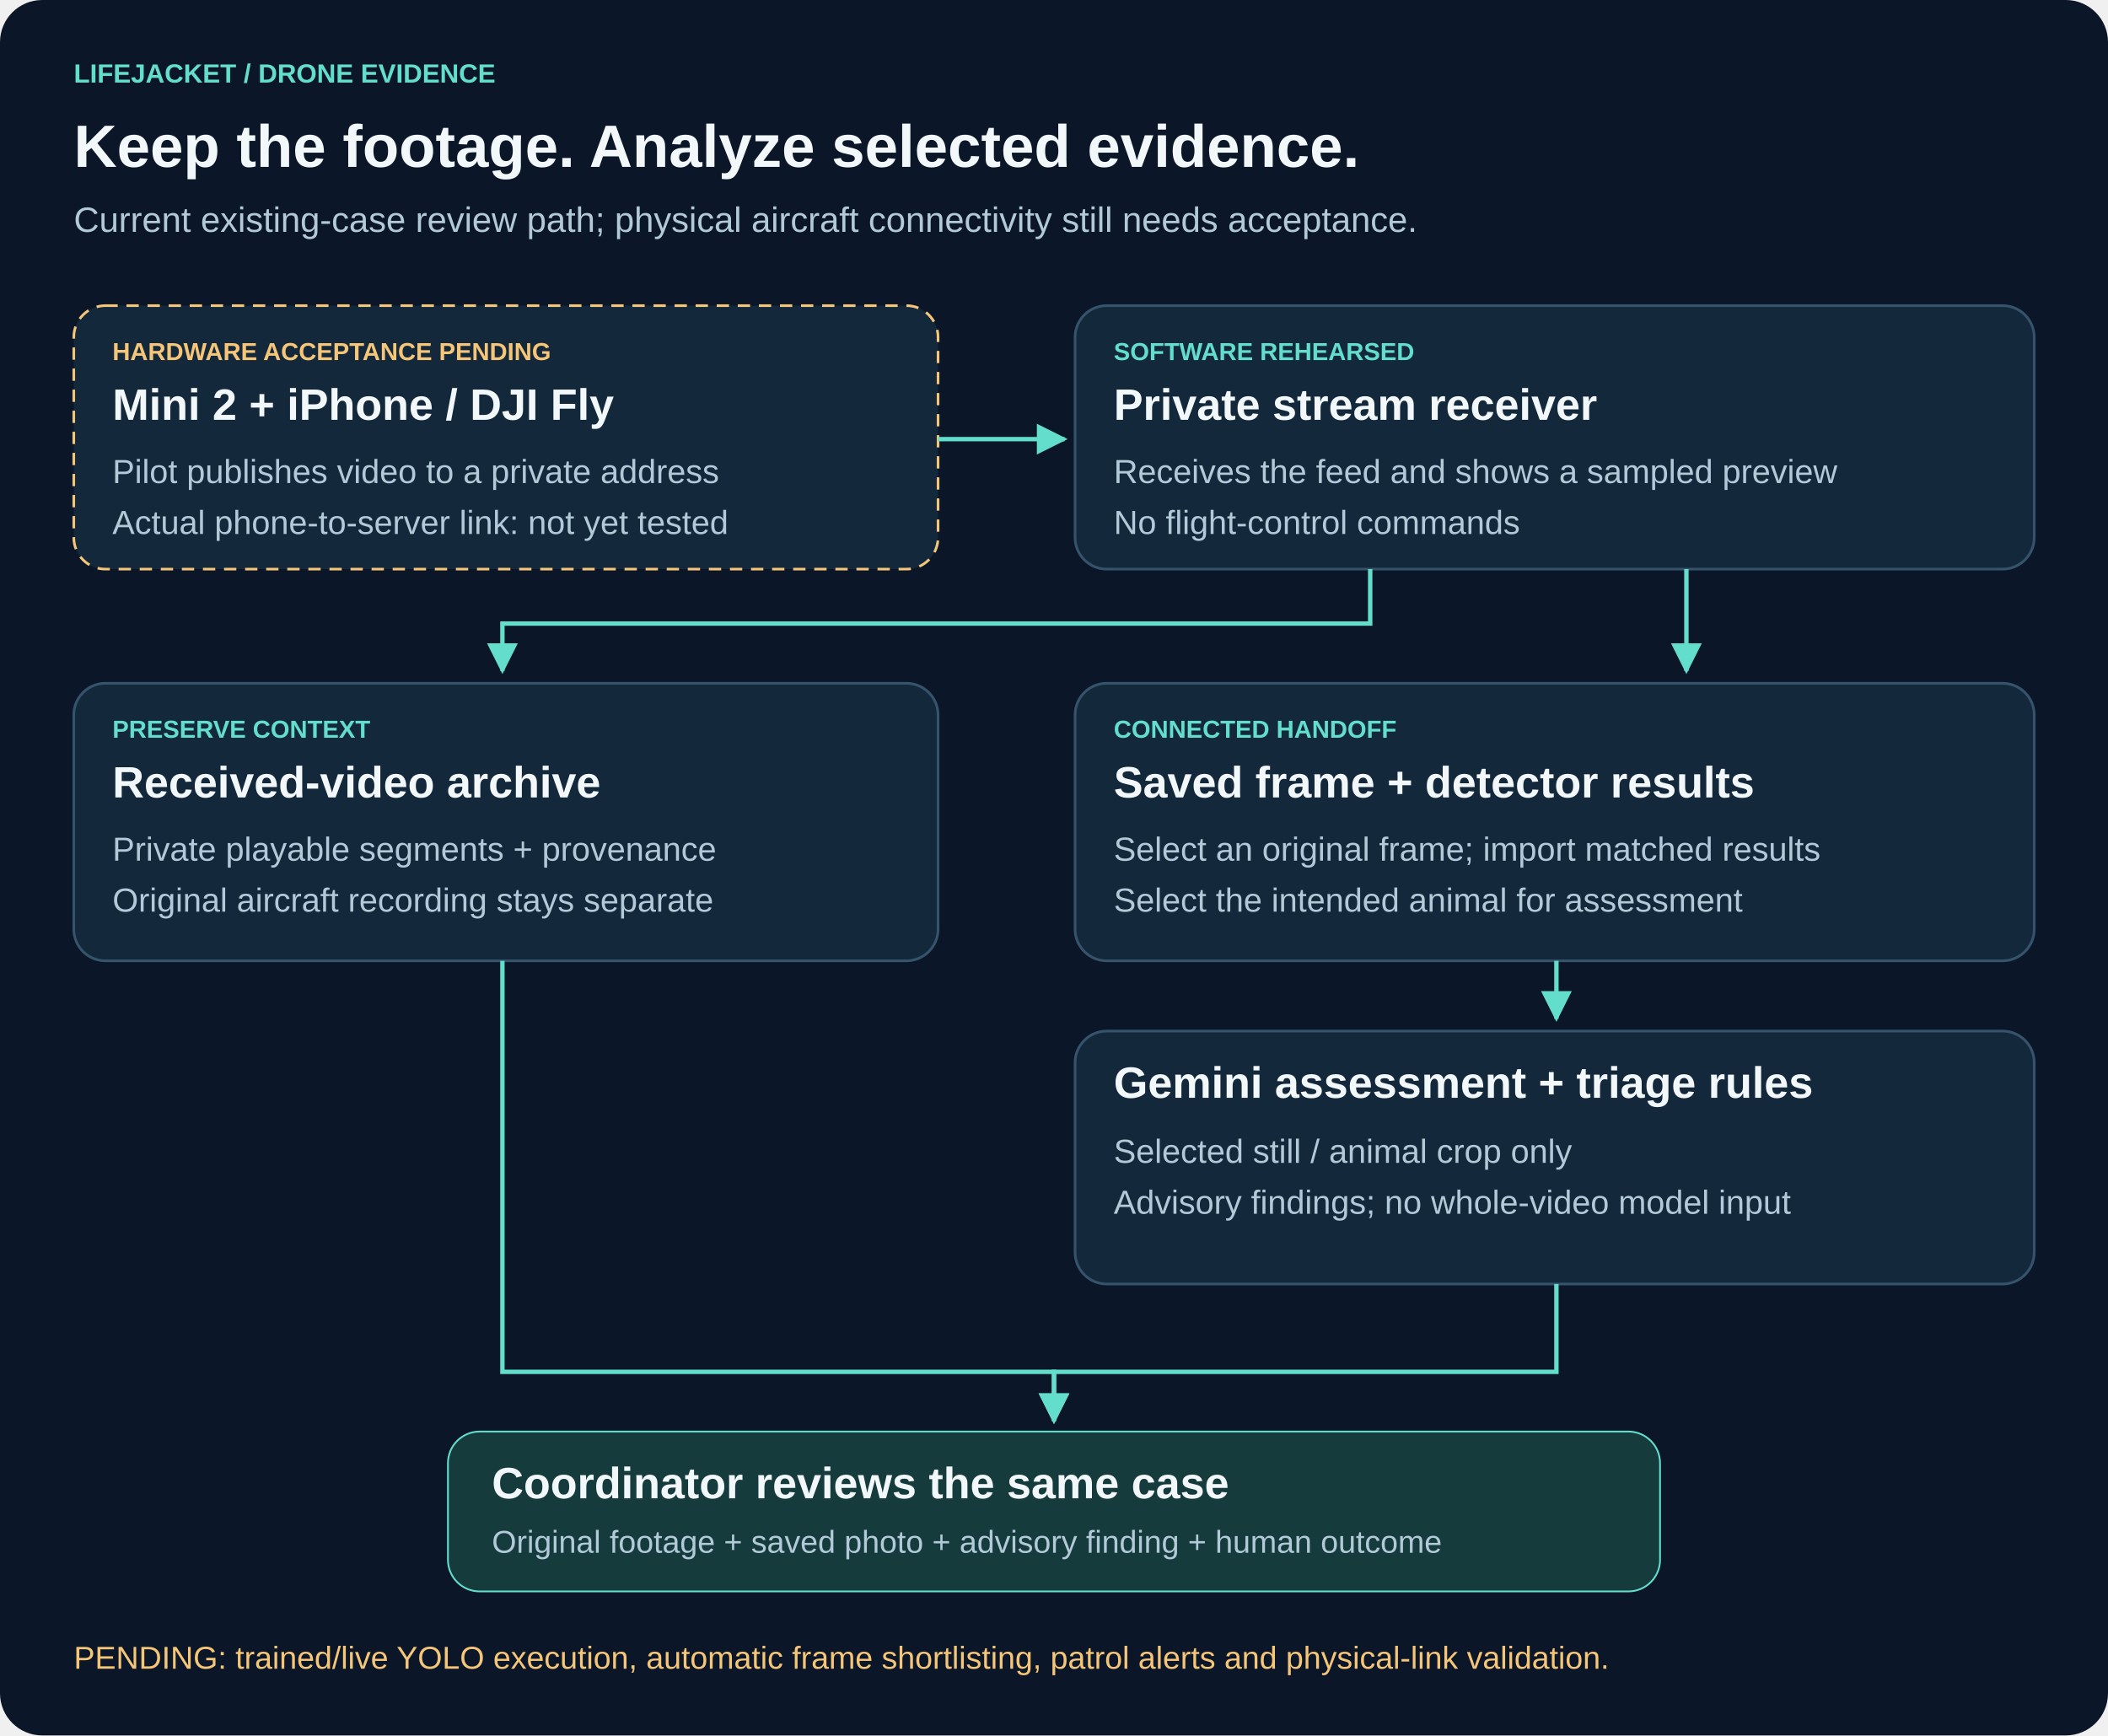
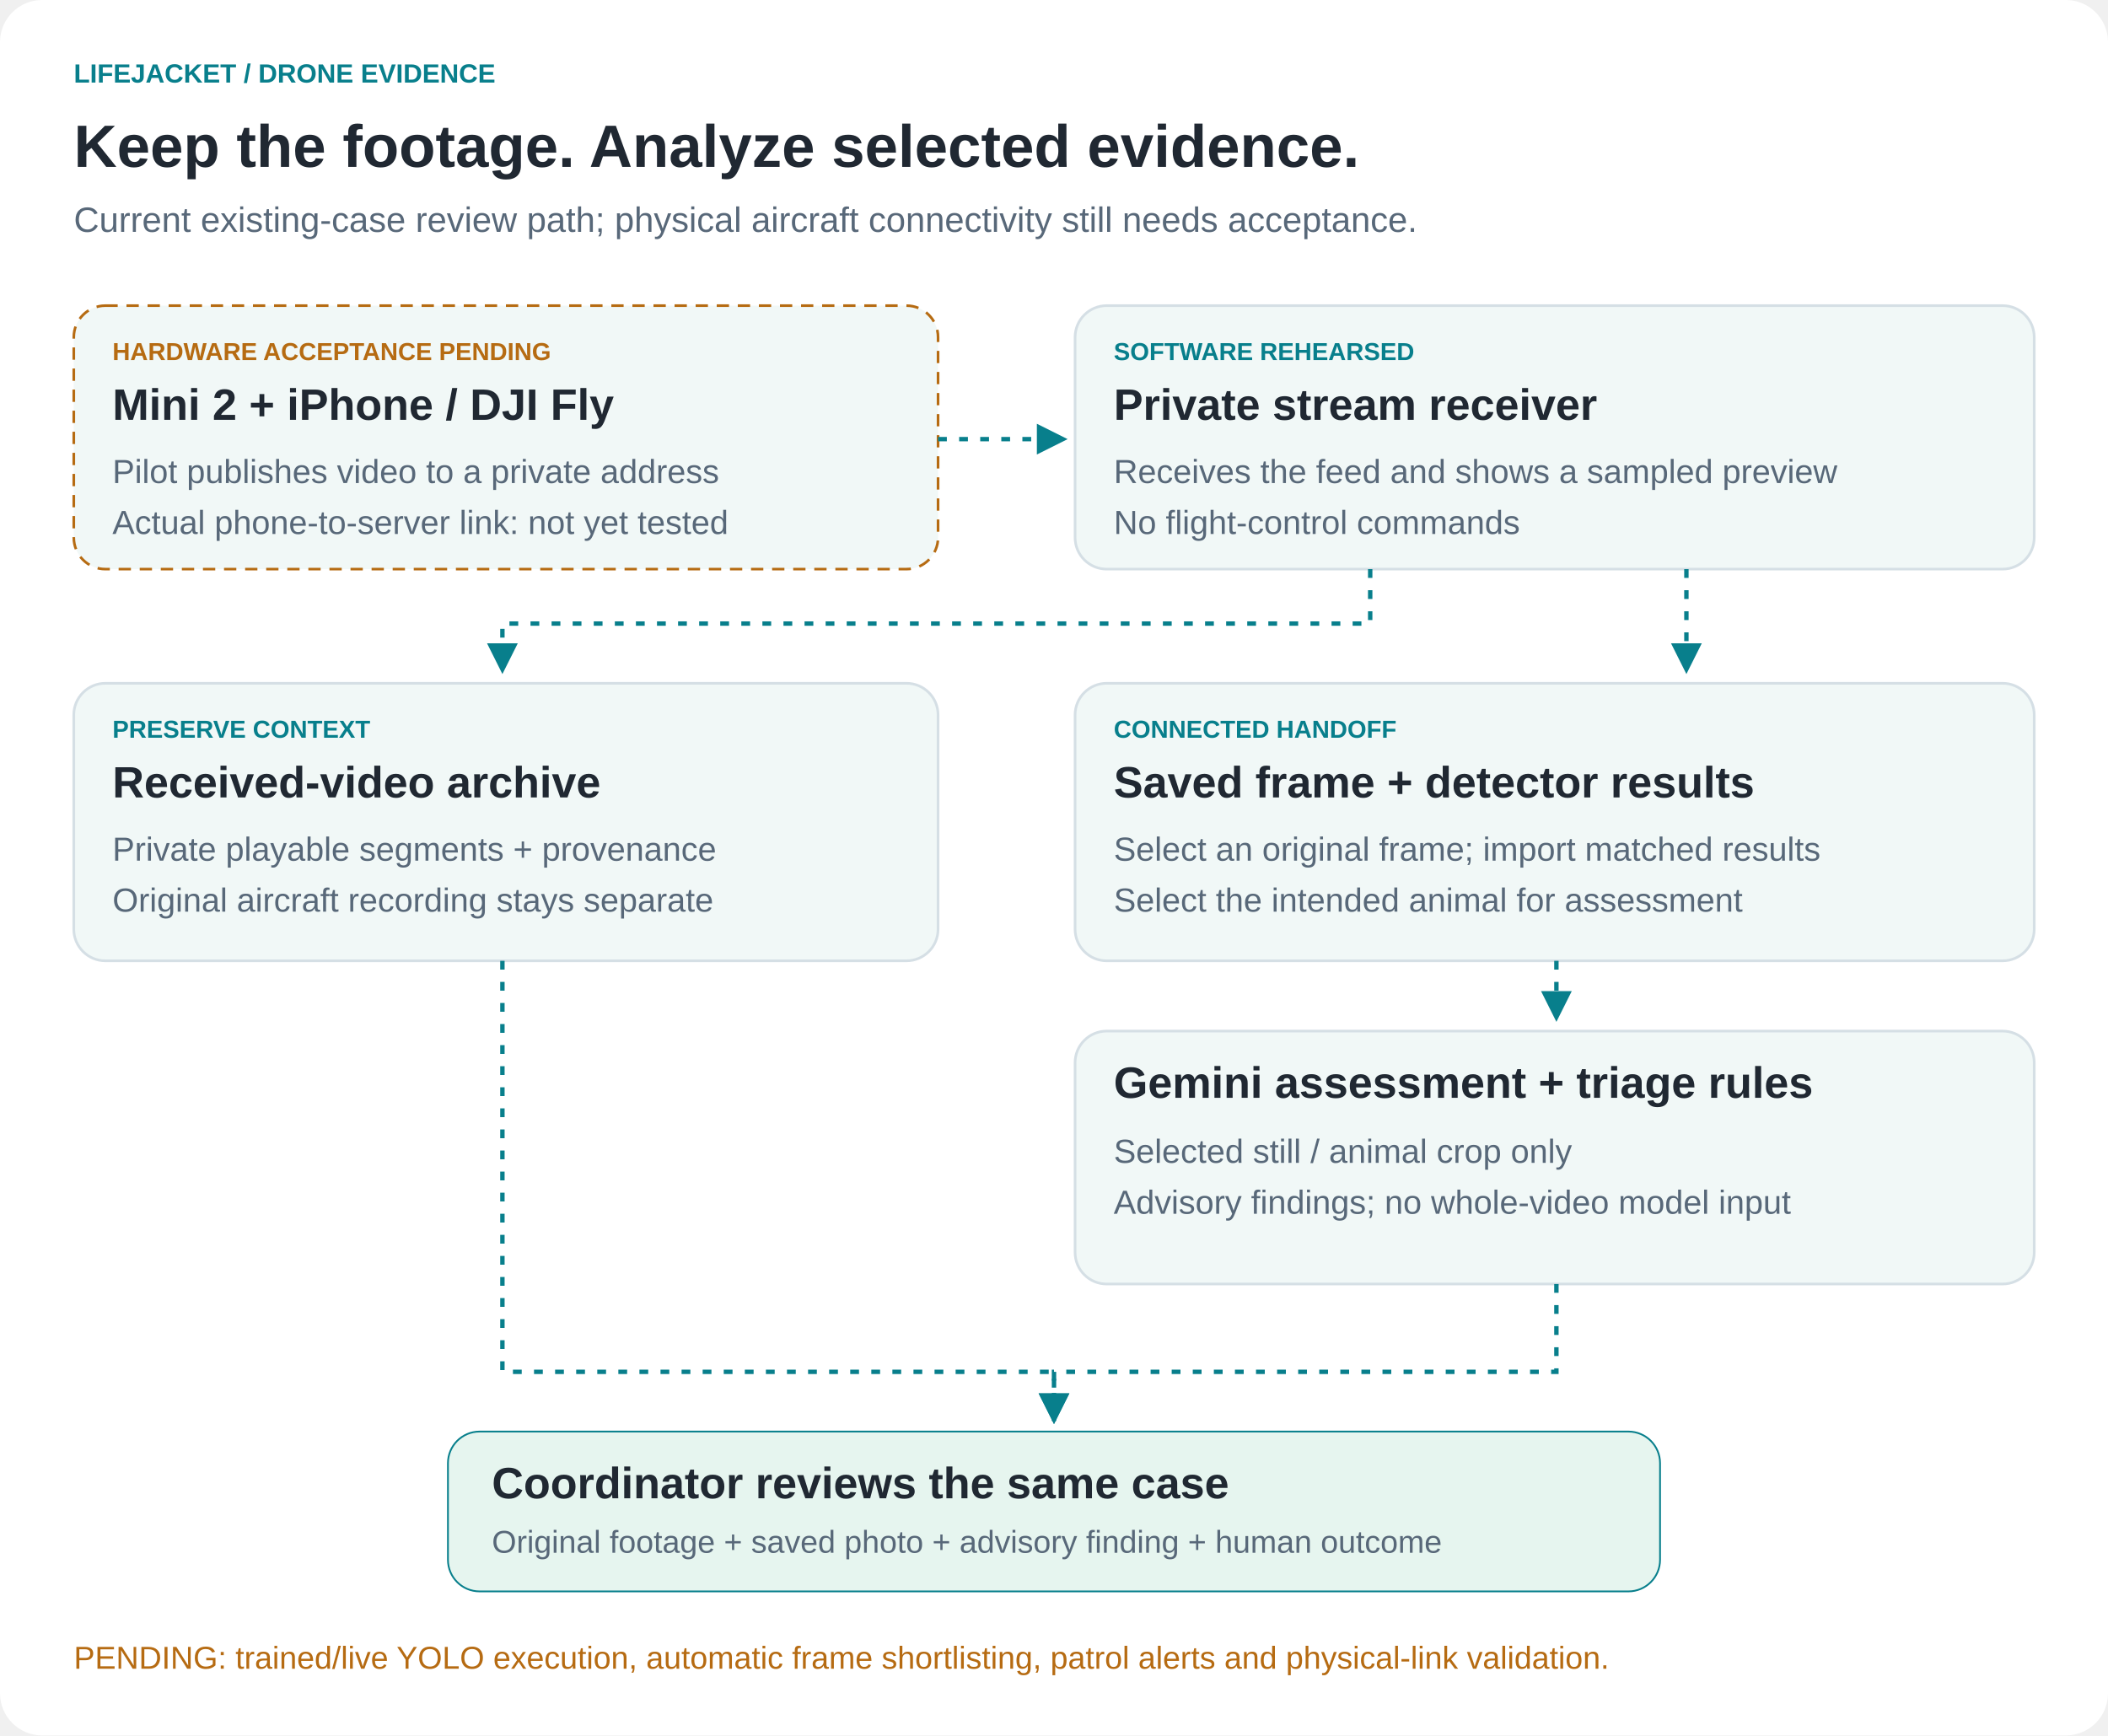
<svg xmlns="http://www.w3.org/2000/svg" width="1200" height="988" viewBox="0 0 1200 988" role="img" aria-labelledby="title desc">
  <defs>
    <marker id="arrow" viewBox="0 0 10 10" refX="9" refY="5" markerWidth="7" markerHeight="7" orient="auto-start-reverse">
-       <path d="M0 0 L10 5 L0 10Z" fill="#63DECD" />
+       <path d="M0 0 L10 5 L0 10Z" fill="#087F8C" />
    </marker>
  </defs>
-   <rect width="1200" height="988" rx="24" fill="#0B1728" />
+   <rect width="1200" height="988" rx="24" fill="#FFFFFF" />
  <g font-family="Arial, Helvetica, sans-serif">
-     <text x="42" y="47" font-size="15" fill="#63DECD" font-weight="700">LIFEJACKET / DRONE EVIDENCE</text>
-     <text x="42" y="95" font-size="34" fill="#F2F7FA" font-weight="700">Keep the footage. Analyze selected evidence.</text>
-     <text x="42" y="132" font-size="20" fill="#B2C9D8" font-weight="400">Current existing-case review path; physical aircraft connectivity still needs acceptance.</text>
-     <rect x="42" y="174" width="492" height="150" rx="18" fill="#13283B" stroke="#F5C578" stroke-width="1.5" stroke-dasharray="7 5" />
-     <text x="64" y="205" font-size="14" fill="#F5C578" font-weight="700">HARDWARE ACCEPTANCE PENDING</text>
-     <text x="64" y="239" font-size="25" fill="#F2F7FA" font-weight="650">Mini 2 + iPhone / DJI Fly</text>
-     <text x="64" y="275" font-size="19" fill="#B2C9D8" font-weight="400">Pilot publishes video to a private address</text>
-     <text x="64" y="304" font-size="19" fill="#B2C9D8" font-weight="400">Actual phone-to-server link: not yet tested</text>
-     <rect x="612" y="174" width="546" height="150" rx="18" fill="#13283B" stroke="#35546B" stroke-width="1.5" />
-     <text x="634" y="205" font-size="14" fill="#63DECD" font-weight="700">SOFTWARE REHEARSED</text>
-     <text x="634" y="239" font-size="25" fill="#F2F7FA" font-weight="650">Private stream receiver</text>
-     <text x="634" y="275" font-size="19" fill="#B2C9D8" font-weight="400">Receives the feed and shows a sampled preview</text>
-     <text x="634" y="304" font-size="19" fill="#B2C9D8" font-weight="400">No flight-control commands</text>
-     <path d="M534 250 H606" fill="none" stroke="#63DECD" stroke-width="2.5" marker-end="url(#arrow)" />
-     <path d="M780 324 V355 H286 V382" fill="none" stroke="#63DECD" stroke-width="2.5" marker-end="url(#arrow)" />
-     <path d="M960 324 V382" fill="none" stroke="#63DECD" stroke-width="2.5" marker-end="url(#arrow)" />
-     <rect x="42" y="389" width="492" height="158" rx="18" fill="#13283B" stroke="#35546B" stroke-width="1.5" />
-     <text x="64" y="420" font-size="14" fill="#63DECD" font-weight="700">PRESERVE CONTEXT</text>
-     <text x="64" y="454" font-size="25" fill="#F2F7FA" font-weight="650">Received-video archive</text>
-     <text x="64" y="490" font-size="19" fill="#B2C9D8" font-weight="400">Private playable segments + provenance</text>
-     <text x="64" y="519" font-size="19" fill="#B2C9D8" font-weight="400">Original aircraft recording stays separate</text>
-     <rect x="612" y="389" width="546" height="158" rx="18" fill="#13283B" stroke="#35546B" stroke-width="1.5" />
-     <text x="634" y="420" font-size="14" fill="#63DECD" font-weight="700">CONNECTED HANDOFF</text>
-     <text x="634" y="454" font-size="25" fill="#F2F7FA" font-weight="650">Saved frame + detector results</text>
-     <text x="634" y="490" font-size="19" fill="#B2C9D8" font-weight="400">Select an original frame; import matched results</text>
-     <text x="634" y="519" font-size="19" fill="#B2C9D8" font-weight="400">Select the intended animal for assessment</text>
-     <path d="M886 547 V580" fill="none" stroke="#63DECD" stroke-width="2.5" marker-end="url(#arrow)" />
-     <rect x="612" y="587" width="546" height="144" rx="18" fill="#13283B" stroke="#35546B" stroke-width="1.5" />
-     <text x="634" y="625" font-size="25" fill="#F2F7FA" font-weight="650">Gemini assessment + triage rules</text>
-     <text x="634" y="662" font-size="19" fill="#B2C9D8" font-weight="400">Selected still / animal crop only</text>
-     <text x="634" y="691" font-size="19" fill="#B2C9D8" font-weight="400">Advisory findings; no whole-video model input</text>
-     <path d="M286 547 V781 H600 V809" fill="none" stroke="#63DECD" stroke-width="2.5" marker-end="url(#arrow)" />
-     <path d="M886 731 V781 H600 V809" fill="none" stroke="#63DECD" stroke-width="2.5" marker-end="url(#arrow)" />
-     <rect x="255" y="815" width="690" height="91" rx="18" fill="#153B3D" stroke="#63DECD" />
-     <text x="280" y="853" font-size="25" fill="#F2F7FA" font-weight="650">Coordinator reviews the same case</text>
-     <text x="280" y="884" font-size="18" fill="#B2C9D8" font-weight="400">Original footage + saved photo + advisory finding + human outcome</text>
-     <text x="42" y="950" font-size="18" fill="#F5C578" font-weight="400">PENDING: trained/live YOLO execution, automatic frame shortlisting, patrol alerts and physical-link validation.</text>
+     <text x="42" y="47" font-size="15" fill="#087F8C" font-weight="700">LIFEJACKET / DRONE EVIDENCE</text>
+     <text x="42" y="95" font-size="34" fill="#202832" font-weight="700">Keep the footage. Analyze selected evidence.</text>
+     <text x="42" y="132" font-size="20" fill="#586879" font-weight="400">Current existing-case review path; physical aircraft connectivity still needs acceptance.</text>
+     <rect x="42" y="174" width="492" height="150" rx="18" fill="#F1F8F7" stroke="#B66B12" stroke-width="1.5" stroke-dasharray="7 5" />
+     <text x="64" y="205" font-size="14" fill="#B66B12" font-weight="700">HARDWARE ACCEPTANCE PENDING</text>
+     <text x="64" y="239" font-size="25" fill="#202832" font-weight="650">Mini 2 + iPhone / DJI Fly</text>
+     <text x="64" y="275" font-size="19" fill="#586879" font-weight="400">Pilot publishes video to a private address</text>
+     <text x="64" y="304" font-size="19" fill="#586879" font-weight="400">Actual phone-to-server link: not yet tested</text>
+     <rect x="612" y="174" width="546" height="150" rx="18" fill="#F1F8F7" stroke="#D5DFE5" stroke-width="1.5" />
+     <text x="634" y="205" font-size="14" fill="#087F8C" font-weight="700">SOFTWARE REHEARSED</text>
+     <text x="634" y="239" font-size="25" fill="#202832" font-weight="650">Private stream receiver</text>
+     <text x="634" y="275" font-size="19" fill="#586879" font-weight="400">Receives the feed and shows a sampled preview</text>
+     <text x="634" y="304" font-size="19" fill="#586879" font-weight="400">No flight-control commands</text>
+     <path d="M534 250 H606" fill="none" stroke="#087F8C" stroke-dasharray="5 7" stroke-width="2.5" marker-end="url(#arrow)" />
+     <path d="M780 324 V355 H286 V382" fill="none" stroke="#087F8C" stroke-dasharray="5 7" stroke-width="2.5" marker-end="url(#arrow)" />
+     <path d="M960 324 V382" fill="none" stroke="#087F8C" stroke-dasharray="5 7" stroke-width="2.5" marker-end="url(#arrow)" />
+     <rect x="42" y="389" width="492" height="158" rx="18" fill="#F1F8F7" stroke="#D5DFE5" stroke-width="1.5" />
+     <text x="64" y="420" font-size="14" fill="#087F8C" font-weight="700">PRESERVE CONTEXT</text>
+     <text x="64" y="454" font-size="25" fill="#202832" font-weight="650">Received-video archive</text>
+     <text x="64" y="490" font-size="19" fill="#586879" font-weight="400">Private playable segments + provenance</text>
+     <text x="64" y="519" font-size="19" fill="#586879" font-weight="400">Original aircraft recording stays separate</text>
+     <rect x="612" y="389" width="546" height="158" rx="18" fill="#F1F8F7" stroke="#D5DFE5" stroke-width="1.5" />
+     <text x="634" y="420" font-size="14" fill="#087F8C" font-weight="700">CONNECTED HANDOFF</text>
+     <text x="634" y="454" font-size="25" fill="#202832" font-weight="650">Saved frame + detector results</text>
+     <text x="634" y="490" font-size="19" fill="#586879" font-weight="400">Select an original frame; import matched results</text>
+     <text x="634" y="519" font-size="19" fill="#586879" font-weight="400">Select the intended animal for assessment</text>
+     <path d="M886 547 V580" fill="none" stroke="#087F8C" stroke-dasharray="5 7" stroke-width="2.5" marker-end="url(#arrow)" />
+     <rect x="612" y="587" width="546" height="144" rx="18" fill="#F1F8F7" stroke="#D5DFE5" stroke-width="1.5" />
+     <text x="634" y="625" font-size="25" fill="#202832" font-weight="650">Gemini assessment + triage rules</text>
+     <text x="634" y="662" font-size="19" fill="#586879" font-weight="400">Selected still / animal crop only</text>
+     <text x="634" y="691" font-size="19" fill="#586879" font-weight="400">Advisory findings; no whole-video model input</text>
+     <path d="M286 547 V781 H600 V809" fill="none" stroke="#087F8C" stroke-dasharray="5 7" stroke-width="2.5" marker-end="url(#arrow)" />
+     <path d="M886 731 V781 H600 V809" fill="none" stroke="#087F8C" stroke-dasharray="5 7" stroke-width="2.5" marker-end="url(#arrow)" />
+     <rect x="255" y="815" width="690" height="91" rx="18" fill="#E6F5EF" stroke="#087F8C" />
+     <text x="280" y="853" font-size="25" fill="#202832" font-weight="650">Coordinator reviews the same case</text>
+     <text x="280" y="884" font-size="18" fill="#586879" font-weight="400">Original footage + saved photo + advisory finding + human outcome</text>
+     <text x="42" y="950" font-size="18" fill="#B66B12" font-weight="400">PENDING: trained/live YOLO execution, automatic frame shortlisting, patrol alerts and physical-link validation.</text>
  </g>
</svg>
